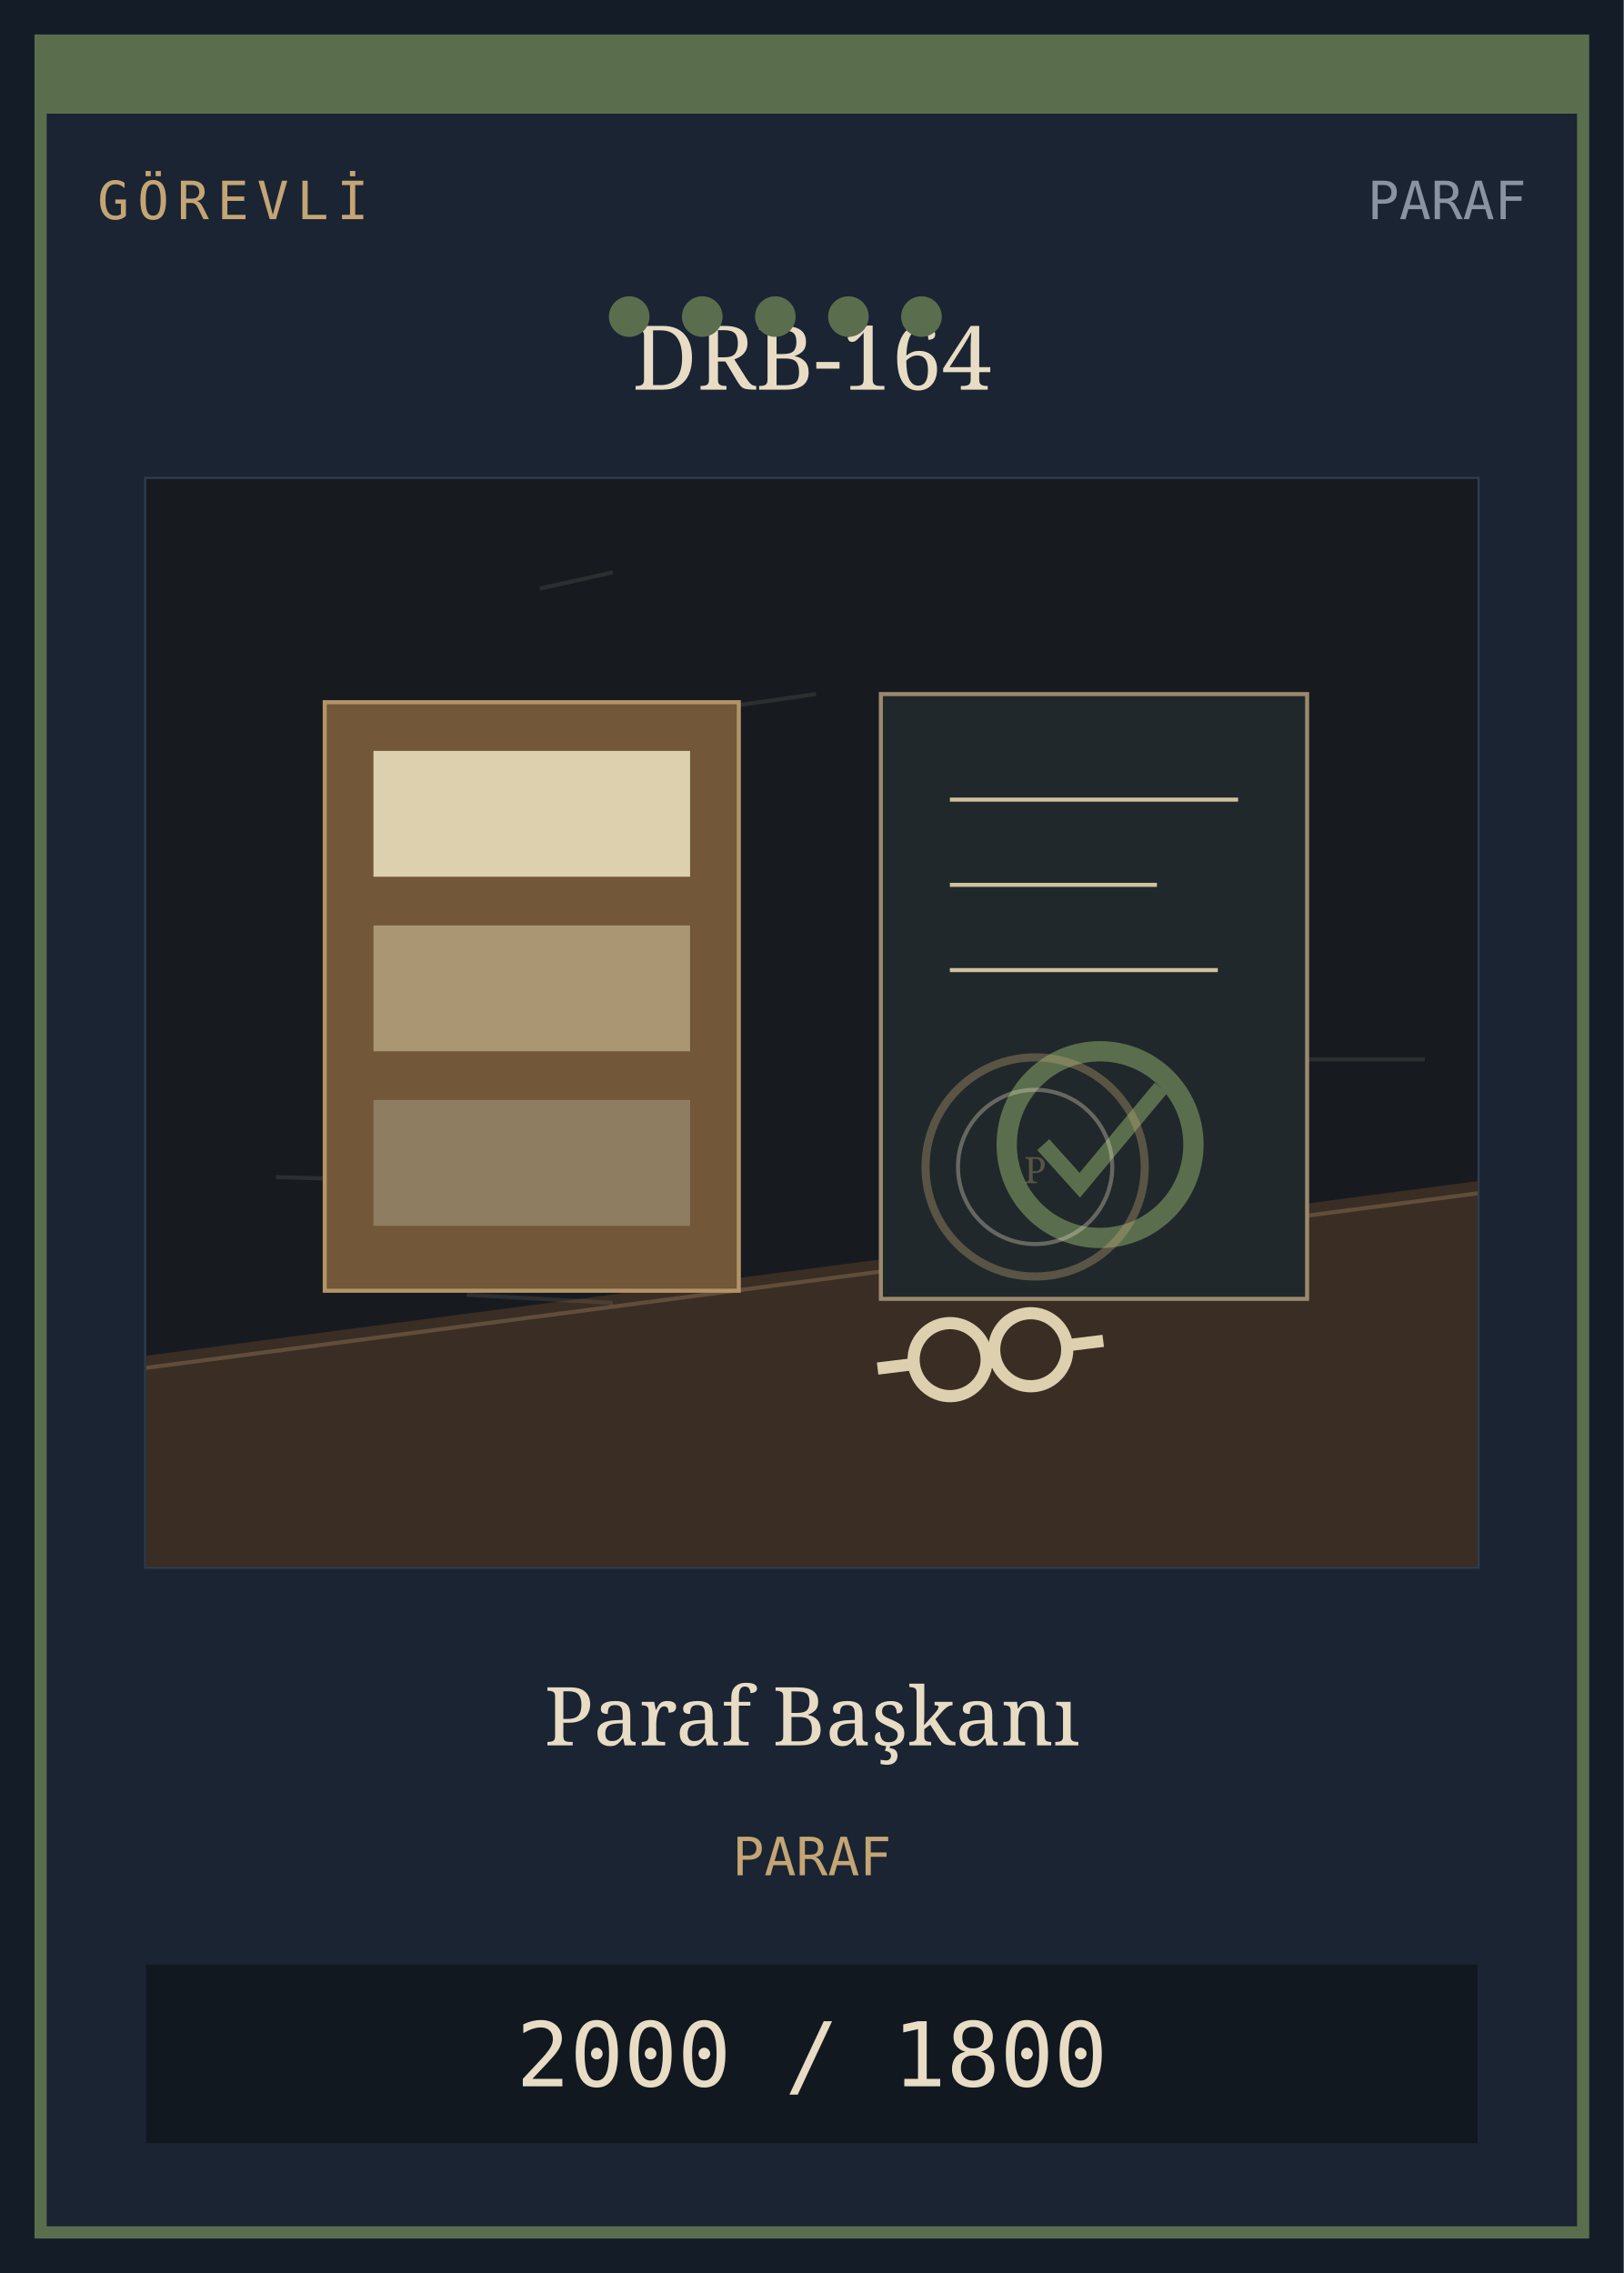
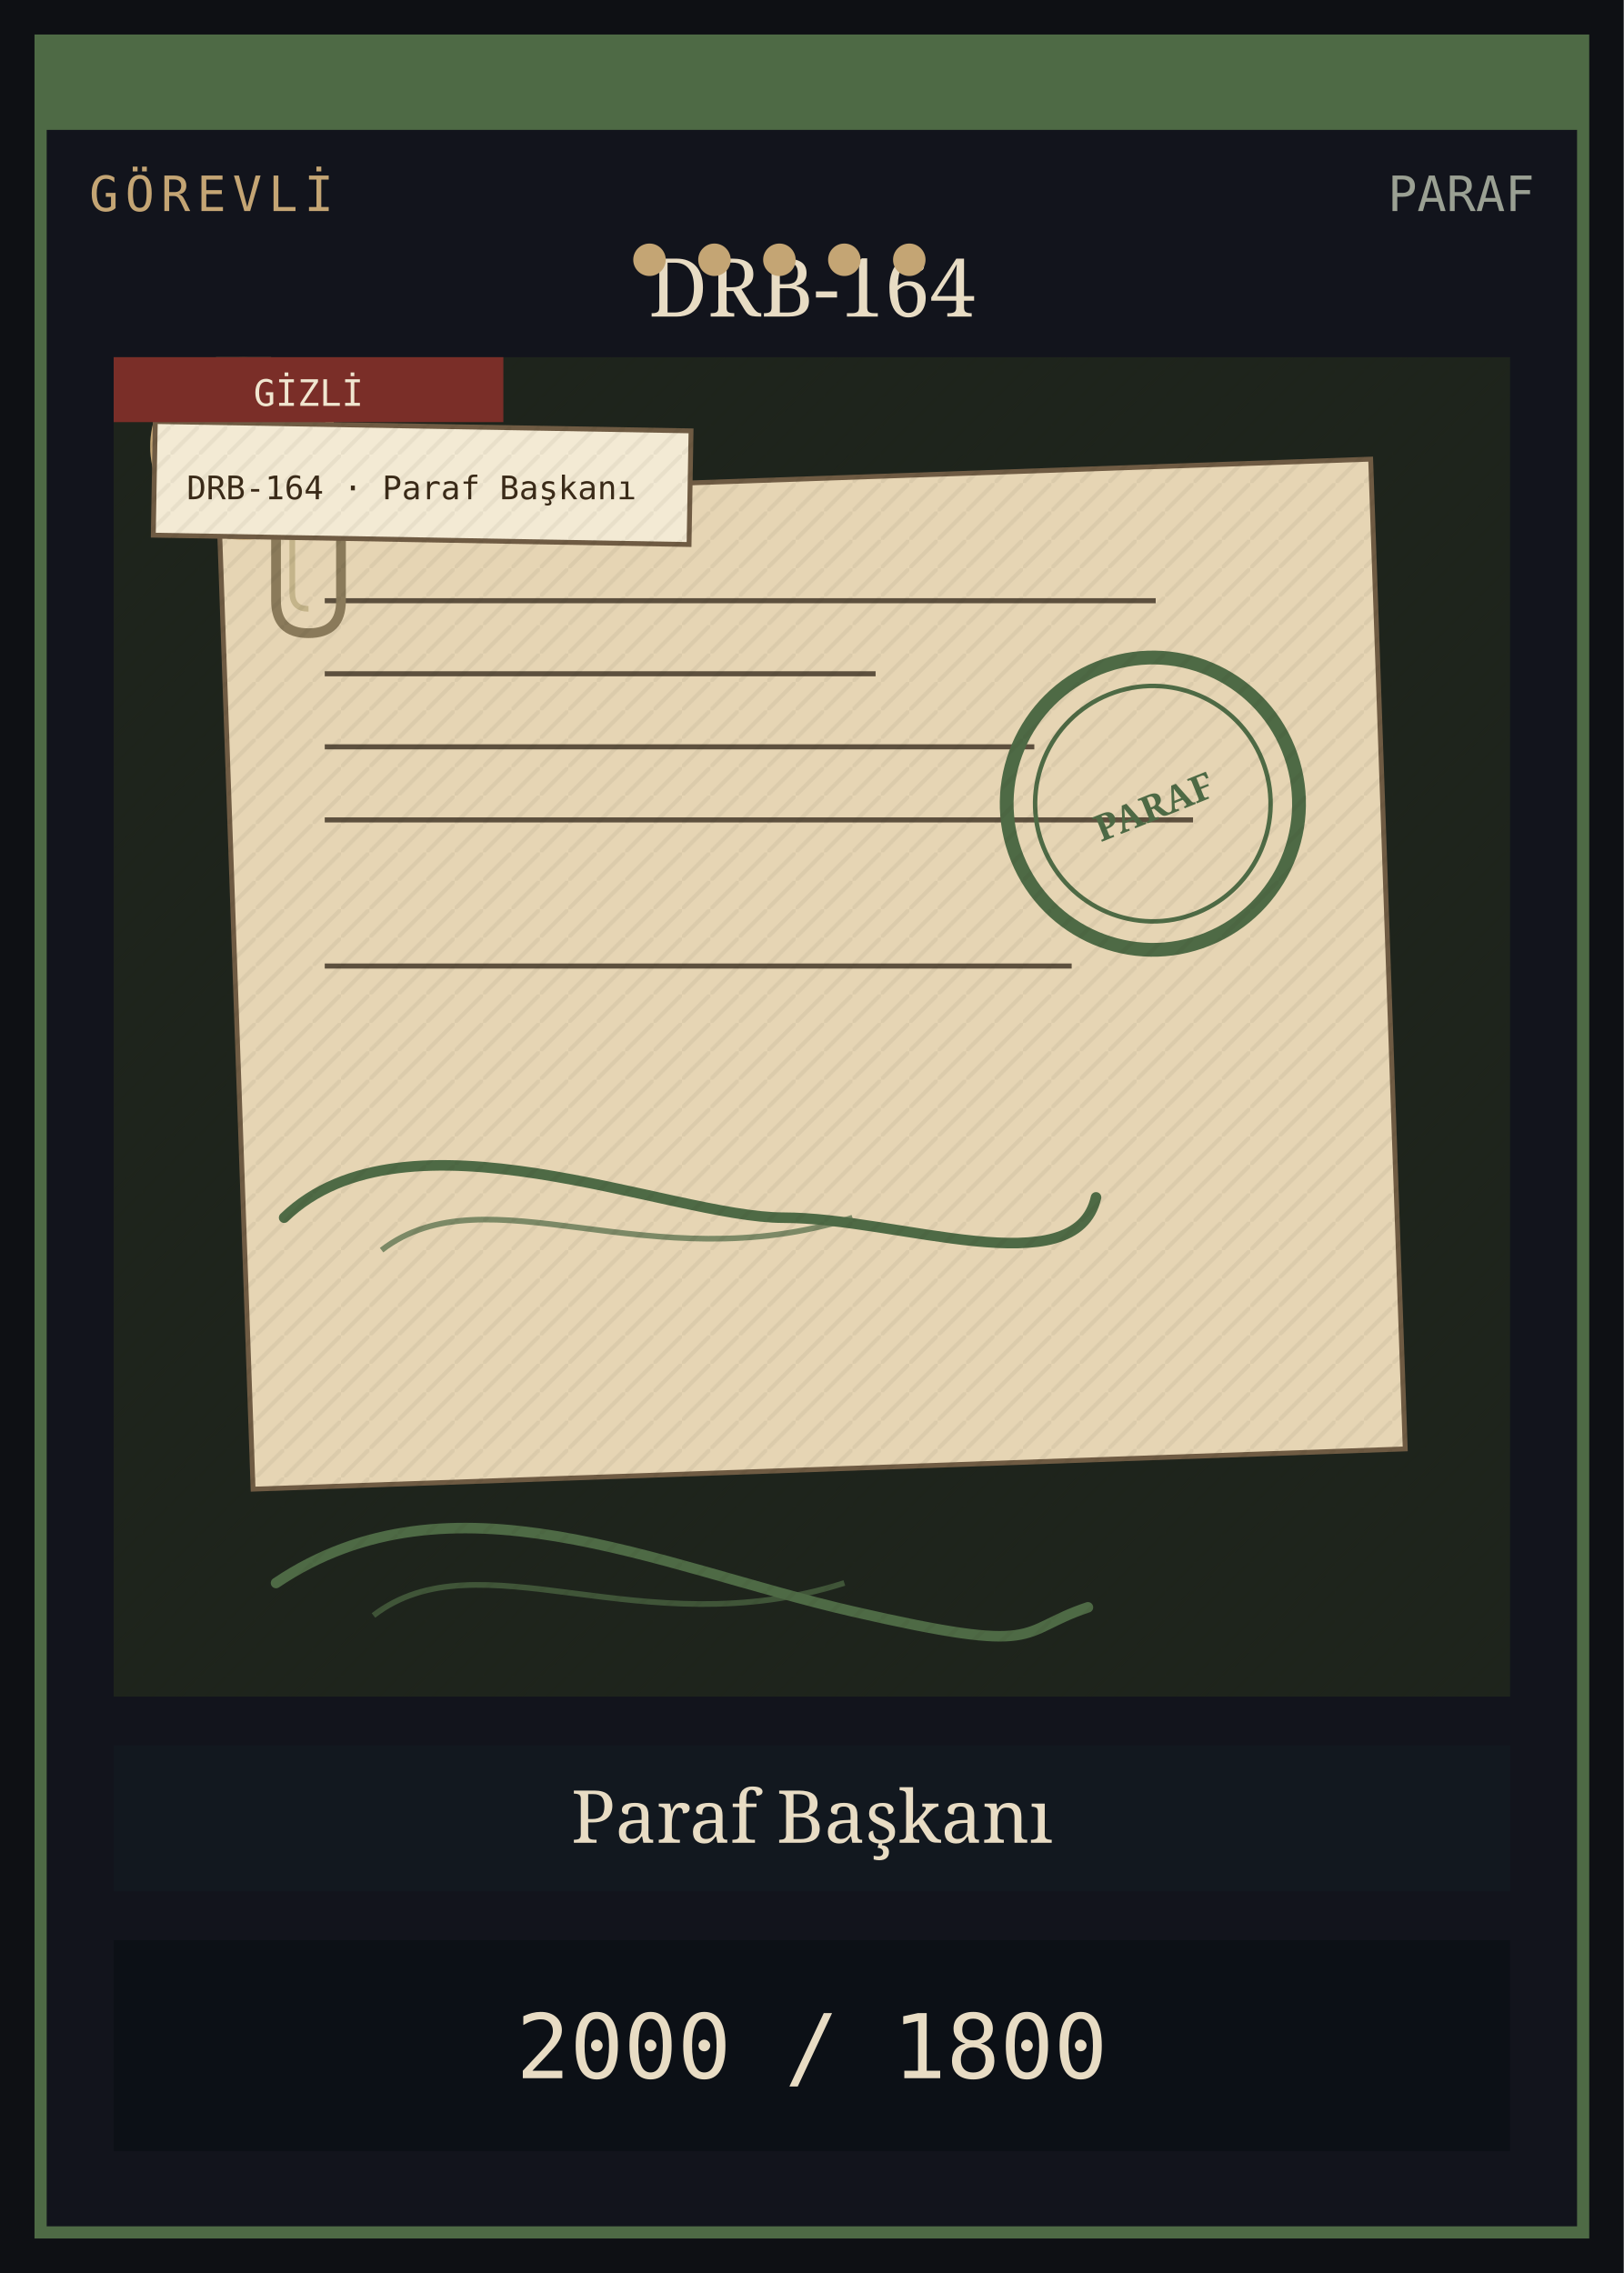
<svg xmlns="http://www.w3.org/2000/svg" viewBox="0 0 400 560" width="400" height="560">
  <defs>
-     <clipPath id="scene">
-       <rect x="36" y="118" width="328" height="268" />
+     <pattern id="grain" width="7" height="7" patternUnits="userSpaceOnUse">
+       <path d="M0 7 L7 0" stroke="#2a2218" opacity=".055" />
+     </pattern>
+     <clipPath id="well-DRB-164">
+       <rect x="28" y="88" width="344" height="330" />
    </clipPath>
  </defs>
-   <rect width="400" height="560" fill="#141c28" />
-   <rect x="10" y="10" width="380" height="540" fill="#1a2433" stroke="#5a6e4e" stroke-width="3" />
-   <rect x="10" y="10" width="380" height="18" fill="#5a6e4e" />
-   <text x="24" y="54" fill="#c4a574" font-family="ui-monospace,monospace" font-size="13" letter-spacing="2">GÖREVLİ</text>
-   <text x="376" y="54" text-anchor="end" fill="#8a93a3" font-family="ui-monospace,monospace" font-size="13">PARAF</text>
-   <text x="200" y="96" text-anchor="middle" fill="#e8dcc4" font-family="Georgia,serif" font-size="22">DRB-164</text>
-   <circle cx="155" cy="78" r="5" fill="#5a6e4e" />
-   <circle cx="173" cy="78" r="5" fill="#5a6e4e" />
-   <circle cx="191" cy="78" r="5" fill="#5a6e4e" />
-   <circle cx="209" cy="78" r="5" fill="#5a6e4e" />
-   <circle cx="227" cy="78" r="5" fill="#5a6e4e" />
-   <rect x="36" y="118" width="328" height="268" fill="#243044" stroke="#2e3d52" stroke-width="1" />
-   <g clip-path="url(#scene)">
-     <rect x="36" y="118" width="328" height="268" fill="#171b20" />
-     <path d="M36 334 L364 291 V386 H36Z" fill="#3a2d24" />
-     <path d="M36 337 L364 294" stroke="#8f7355" opacity=".45" />
-     <path d="M133 145 l18 -4" stroke="#eadfbe" opacity=".10" />
-     <path d="M180 174 l21 -3" stroke="#eadfbe" opacity=".10" />
-     <path d="M227 203 l24 -2" stroke="#eadfbe" opacity=".10" />
-     <path d="M274 232 l27 -1" stroke="#eadfbe" opacity=".10" />
-     <path d="M321 261 l30 0" stroke="#eadfbe" opacity=".10" />
-     <path d="M68 290 l33 1" stroke="#eadfbe" opacity=".10" />
-     <path d="M115 319 l36 2" stroke="#eadfbe" opacity=".10" />
-     <path d="M80 173h102v145H80Z" fill="#725738" stroke="#b39468" />
-     <path d="M92 185h78v31H92Z" fill="#ddd0ae" />
-     <path d="M92 228h78v31H92Z" fill="#aa9673" />
-     <path d="M92 271h78v31H92Z" fill="#8f7d62" />
-     <path d="M217 171h105v149H217Z" fill="#20282b" stroke="#9c896d" />
-     <path d="M234 197h71M234 218h51M234 239h66" stroke="#d0c19d" />
-     <circle cx="271" cy="282" r="23" fill="none" stroke="#5a6e4e" stroke-width="5" />
-     <path d="M257 282l9 10 20-24" fill="none" stroke="#5a6e4e" stroke-width="4" />
-     <g transform="translate(242 334) rotate(-7)">
-       <circle cx="-8" r="9" fill="none" stroke="#ddd0ae" stroke-width="3" />
-       <circle cx="12" r="9" fill="none" stroke="#ddd0ae" stroke-width="3" />
-       <path d="M1 0h2M-17 0h-9M21 0h9" stroke="#ddd0ae" stroke-width="3" />
+   <rect width="400" height="560" fill="#0e1014" />
+   <rect x="10" y="10" width="380" height="540" fill="#12141c" stroke="#4e6a45" stroke-width="3" />
+   <rect x="10" y="10" width="380" height="22" fill="#4e6a45" />
+   <text x="22" y="52" fill="#c4a574" font-family="ui-monospace,monospace" font-size="12" letter-spacing="1.6">GÖREVLİ</text>
+   <text x="378" y="52" text-anchor="end" fill="#9aa093" font-family="ui-monospace,monospace" font-size="12">PARAF</text>
+   <text x="200" y="78" text-anchor="middle" fill="#e8dcc4" font-family="Georgia,serif" font-size="20">DRB-164</text>
+   <circle cx="160" cy="64" r="4" fill="#c4a574" />
+   <circle cx="176" cy="64" r="4" fill="#c4a574" />
+   <circle cx="192" cy="64" r="4" fill="#c4a574" />
+   <circle cx="208" cy="64" r="4" fill="#c4a574" />
+   <circle cx="224" cy="64" r="4" fill="#c4a574" />
+   <g clip-path="url(#well-DRB-164)" data-series="Paraf" data-kind="unit" data-subtype="effect" data-tier="mid" data-aux="0">
+     <rect x="28" y="88" width="344" height="330" fill="#1e241c" />
+     <g transform="rotate(-2.0 200.0 240.0)">
+       <rect x="58.0" y="118.0" width="284.0" height="244.0" fill="#e6d5b4" stroke="#6f5b43" stroke-width="1.2" />
    </g>
-     <g opacity=".35" transform="scale(.5) translate(310 325)">
-       <circle cx="200" cy="250" r="54" fill="none" stroke="#c4a574" stroke-width="4" />
-       <circle cx="200" cy="250" r="38" fill="none" stroke="#e8dcc4" stroke-width="2" />
-       <text x="200" y="258" text-anchor="middle" fill="#c4a574" font-family="Georgia,serif" font-size="18">P</text>
+     <path d="M80.0 148.0 h204.7" stroke="#5d503e" stroke-width="1.25" />
+     <path d="M80.0 166.0 h135.7" stroke="#5d503e" stroke-width="1.25" />
+     <path d="M80.0 184.0 h174.8" stroke="#5d503e" stroke-width="1.25" />
+     <path d="M80.0 202.0 h213.9" stroke="#5d503e" stroke-width="1.25" />
+     <path d="M80.0 238.0 h184.0" stroke="#5d503e" stroke-width="1.25" />
+     <path d="M70.0 300.0 C100.0 271.0 165.0 300.0 193.0 300.0 S265.0 317.0 270.0 295.0" fill="none" stroke="#4e6a45" stroke-width="2.6" stroke-linecap="round" />
+     <path d="M94.0 308.0 C120.0 288.0 160.0 316.0 210.0 300.0" fill="none" stroke="#4e6a45" stroke-width="1.4" opacity=".7" />
+     <g transform="rotate(-22 284 198)">
+       <circle cx="284" cy="198" r="36" fill="none" stroke="#4e6a45" stroke-width="3.4" />
+       <circle cx="284" cy="198" r="29" fill="none" stroke="#4e6a45" stroke-width="1.1" />
+       <text x="284" y="202" text-anchor="middle" fill="#4e6a45" font-family="Georgia,serif" font-size="9" font-weight="700">PARAF</text>
    </g>
+     <path d="M68 126 v22 q0 8 8 8 q8 0 8 -8 v-18" fill="none" stroke="#8a7a5a" stroke-width="2.4" />
+     <path d="M72 128 v18 q0 4 4 4" fill="none" stroke="#c4b48a" stroke-width="1.4" />
+     <circle cx="60" cy="110" r="22" fill="#6b241f" stroke="#c4a574" stroke-width="2" />
+     <circle cx="60" cy="110" r="14" fill="none" stroke="#e8c48a" stroke-width="1" />
+     <text x="60" y="115" text-anchor="middle" fill="#e8c48a" font-family="Georgia,serif" font-size="11">M</text>
+     <path d="M68.0 390.0 C111.0 361.0 162.0 386.0 210.0 397.0 S250.0 402.0 268.0 396.0" fill="none" stroke="#4e6a45" stroke-width="2.6" stroke-linecap="round" />
+     <path d="M92.0 398.0 C118.0 378.0 158.0 406.0 208.0 390.0" fill="none" stroke="#4e6a45" stroke-width="1.4" opacity=".7" />
+     <g transform="rotate(1.0 104.0 119.0)">
+       <rect x="38.0" y="105.0" width="132.0" height="28.0" fill="#f3ead4" stroke="#6f5b43" stroke-width="1.2" />
+     </g>
+     <text x="46" y="123" fill="#3a2a18" font-family="ui-monospace,monospace" font-size="8">DRB-164 · Paraf Başkanı</text>
+     <rect x="28" y="88" width="344" height="330" fill="url(#grain)" />
  </g>
-   <text x="200" y="430" text-anchor="middle" fill="#e8dcc4" font-family="Georgia,serif" font-size="20">Paraf Başkanı</text>
-   <text x="200" y="462" text-anchor="middle" fill="#c4a574" font-family="ui-monospace,monospace" font-size="13">PARAF</text>
-   <rect x="36" y="484" width="328" height="44" fill="#121820" />
-   <text x="200" y="514" text-anchor="middle" fill="#e8dcc4" font-family="ui-monospace,monospace" font-size="22">2000 / 1800</text>
+   <rect x="28" y="88" width="96" height="16" fill="#7a2e28" />
+   <text x="76" y="100" text-anchor="middle" fill="#f0e6d0" font-size="9" font-family="ui-monospace,monospace">GİZLİ</text>
+   <rect x="28" y="430" width="344" height="36" fill="#121820" opacity=".92" />
+   <text x="200" y="454" text-anchor="middle" fill="#e8dcc4" font-family="Georgia,serif" font-size="18">Paraf Başkanı</text>
+   <rect x="28" y="478" width="344" height="52" fill="#0c1016" />
+   <text x="200" y="512" text-anchor="middle" fill="#e8dcc4" font-family="ui-monospace,monospace" font-size="22">2000 / 1800</text>
</svg>
